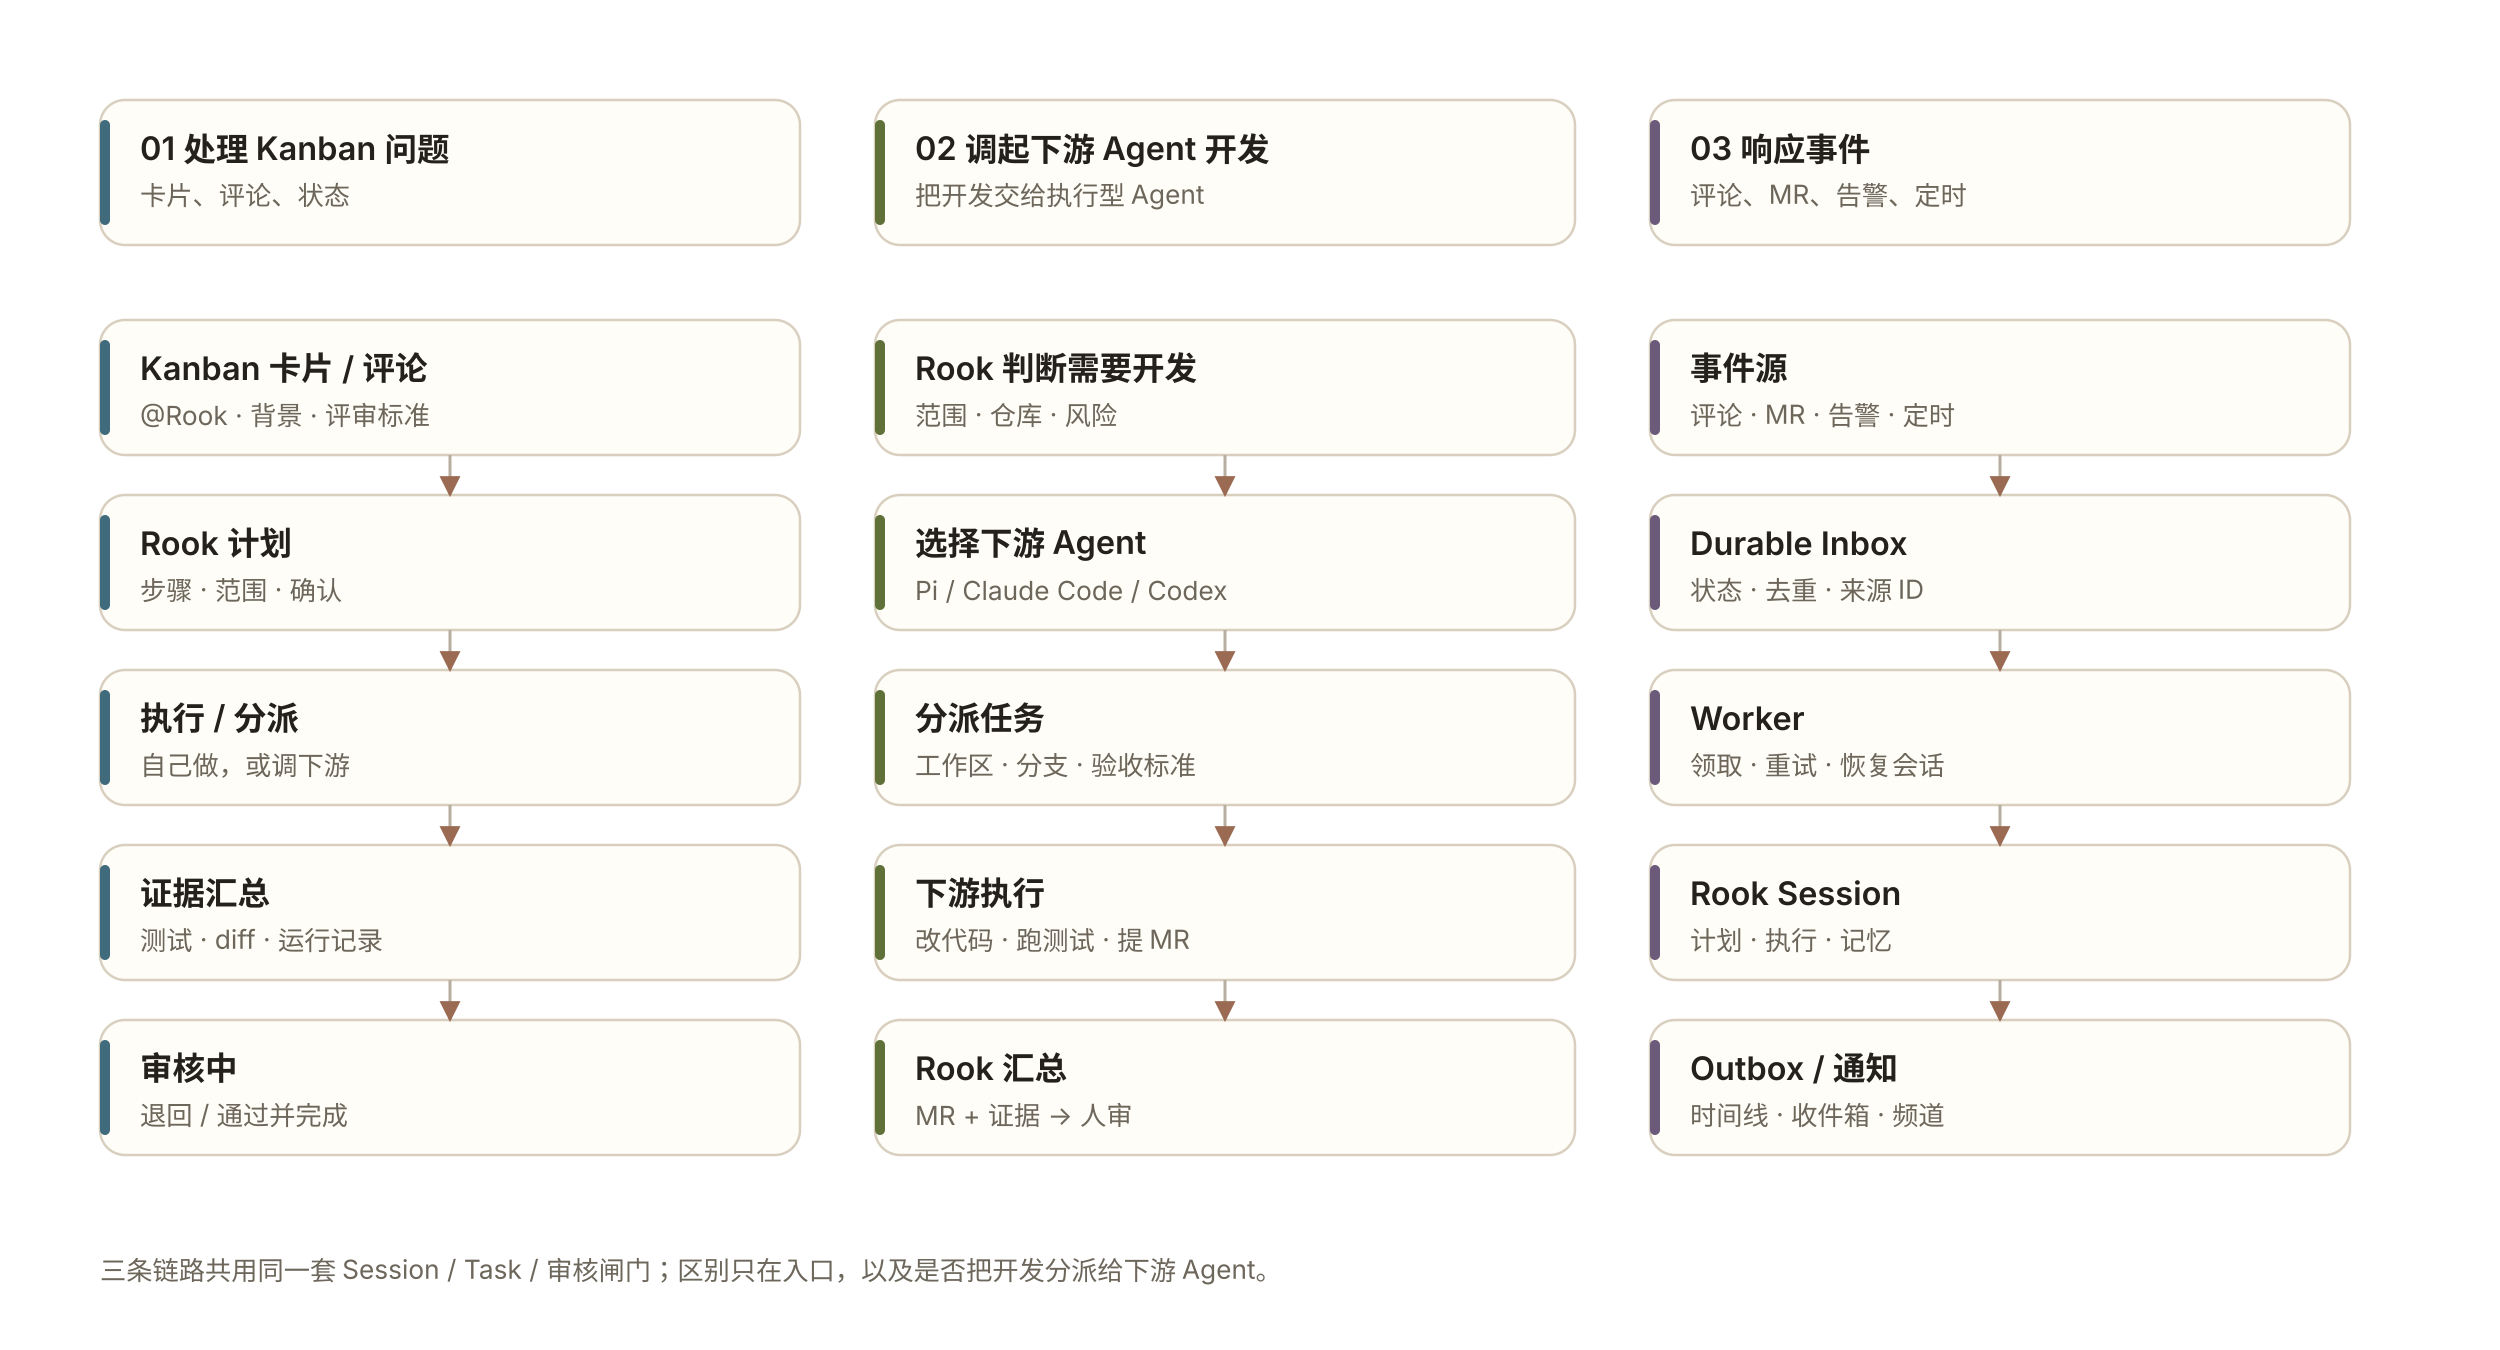
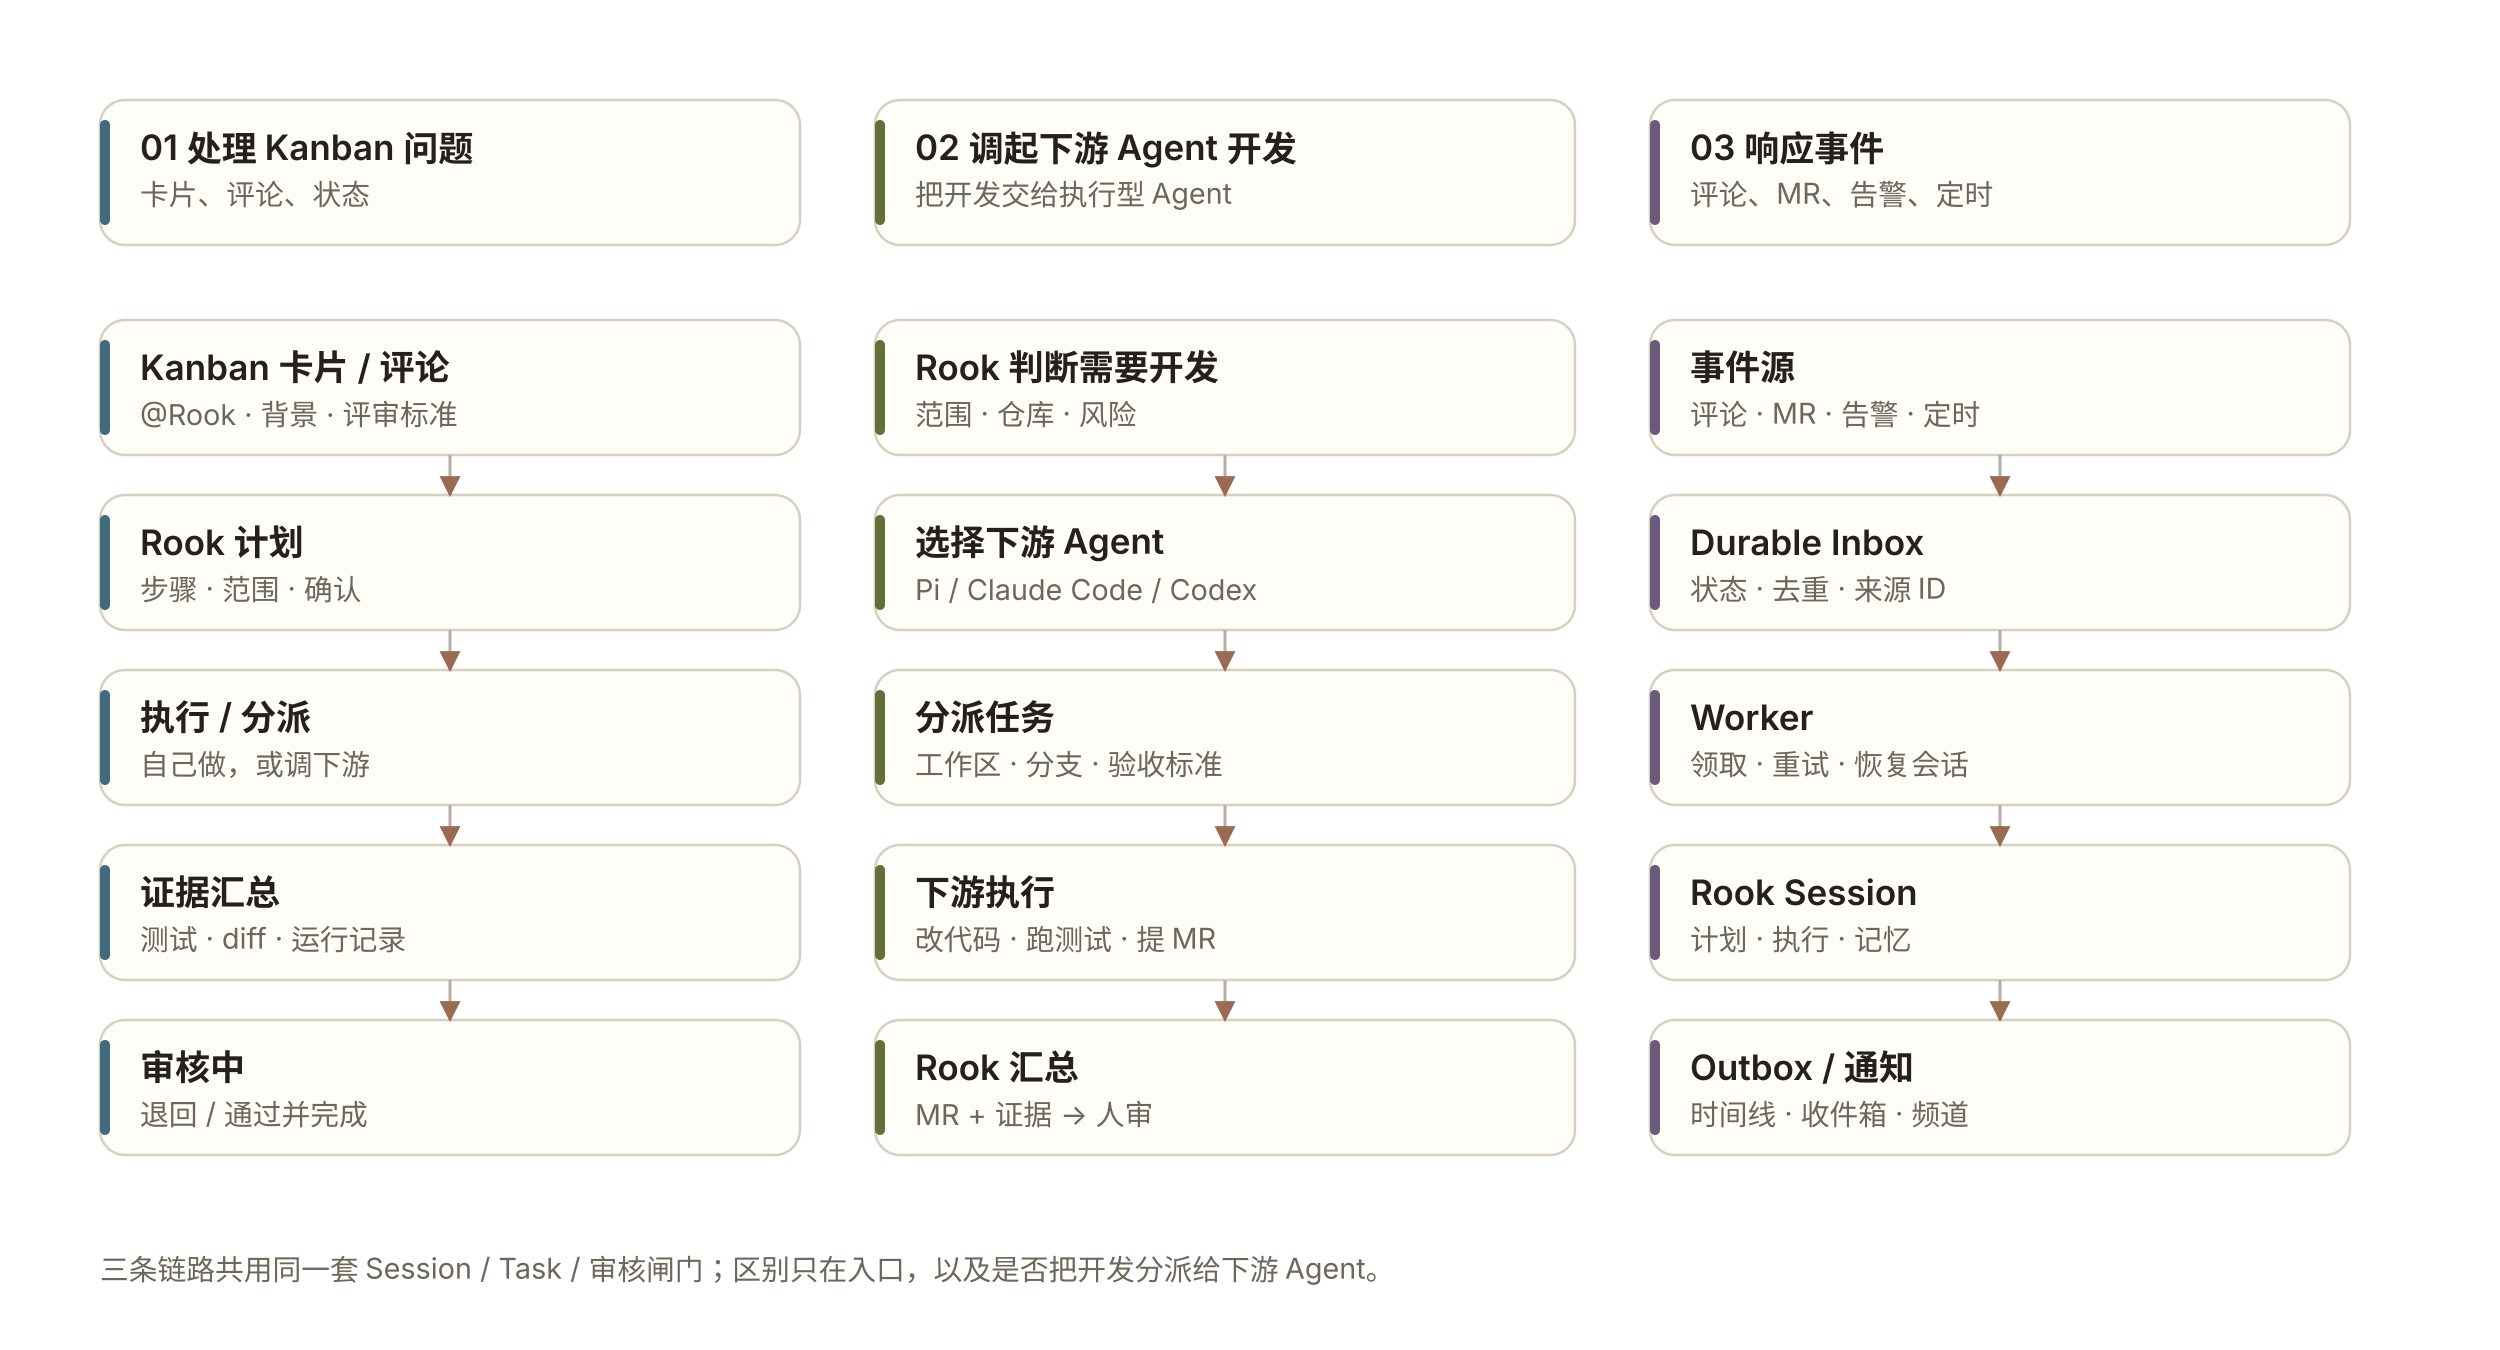
<svg xmlns="http://www.w3.org/2000/svg" viewBox="0 0 1000 540" width="100%" role="img">
  <style>
text { font-family: -apple-system, BlinkMacSystemFont, "Segoe UI", "PingFang SC", "Hiragino Sans GB", "Microsoft YaHei", sans-serif; }
- .t { fill: #24211c; font-size: 13px; font-weight: 600; }
- .s { fill: #6d665b; font-size: 10.5px; }
- .lbl { fill: #8f3d21; font-size: 10px; }
- .note { fill: #6d665b; font-size: 10.5px; }
- .band-label { font-size: 11px; font-weight: 700; letter-spacing: .08em; }
+ .t { fill: #24211c; font-size: 14px; font-weight: 600; }
+ .s { fill: #6d665b; font-size: 11.5px; }
+ .lbl { fill: #8f3d21; font-size: 11.5px; }
+ .note { fill: #6d665b; font-size: 11.5px; }
+ .band-label { font-size: 12px; font-weight: 700; letter-spacing: .08em; }
.box { fill: #fffdf7; stroke: #d8cfbf; stroke-width: 1; }
.box-accent { fill: #f7ece4; stroke: #c98b6f; stroke-width: 1; }
.box-ghost { fill: #f6f1e8; stroke: #c9bfae; stroke-width: 1; stroke-dasharray: 5 4; }
.band { fill: #fbf7ef; stroke: #e7dfd2; stroke-width: 1; }
.arrow { stroke: #9a6a52; stroke-width: 1.4; fill: none; }
.arrow-strong { stroke: #b04e2d; stroke-width: 1.6; fill: none; }
.arrow-muted { stroke: #b8ae9f; stroke-width: 1.2; fill: none; }
.dashed { stroke-dasharray: 5 4; }
.lifeline { stroke: #cfc6b7; stroke-width: 1; stroke-dasharray: 3 4; }
.lbl-bg { fill: #fffdf7; }
.arrow-head { fill: #9a6a52; }
.arrow-head-strong { fill: #b04e2d; }
.c-entry { fill: #3f6b7d; }
.c-time { fill: #8a6a2f; }
.c-state { fill: #5f7038; }
.c-exec { fill: #4a5a6a; }
.c-sec { fill: #a34e35; }
.c-exit { fill: #6b5a7a; }
.bar-entry { fill: #3f6b7d; }
.bar-time { fill: #8a6a2f; }
.bar-state { fill: #5f7038; }
.bar-exec { fill: #4a5a6a; }
.bar-sec { fill: #a34e35; }
.bar-exit { fill: #6b5a7a; }
@media (prefers-color-scheme: dark) {
  .t { fill: #ece7dd; }
  .s, .note { fill: #a9a195; }
  .lbl { fill: #f0a986; }
  .box { fill: #1f1d19; stroke: #37322a; }
  .box-accent { fill: #2e231d; stroke: #6d4a3a; }
  .box-ghost { fill: #23211c; stroke: #4a4238; }
  .band { fill: #1b1a16; stroke: #2c2822; }
  .arrow { stroke: #c98b6f; }
  .arrow-strong { stroke: #e4936c; }
  .arrow-muted { stroke: #6b6458; }
  .lifeline { stroke: #3a352d; }
  .lbl-bg { fill: #1f1d19; }
  .arrow-head { fill: #c98b6f; }
  .arrow-head-strong { fill: #e4936c; }
  .c-entry { fill: #7fb3c7; }
  .c-time { fill: #d6b46a; }
  .c-state { fill: #a9bd7f; }
  .c-exec { fill: #9fb3c4; }
  .c-sec { fill: #e4936c; }
  .c-exit { fill: #b9a3cc; }
}
</style>
  <defs>
    <marker id="head" viewBox="0 0 10 10" refX="9" refY="5" markerWidth="7" markerHeight="7" orient="auto-start-reverse">
      <path d="M 0 0 L 10 5 L 0 10 z" class="arrow-head" />
    </marker>
    <marker id="head-strong" viewBox="0 0 10 10" refX="9" refY="5" markerWidth="7" markerHeight="7" orient="auto-start-reverse">
      <path d="M 0 0 L 10 5 L 0 10 z" class="arrow-head-strong" />
    </marker>
  </defs>
  <g id="fig3">
    <rect x="40" y="40" width="280" height="58" rx="10" class="box" />
    <rect x="40" y="48" width="4" height="42" rx="2" class="bar-entry" />
    <text x="56" y="64" class="t" font-size="14">01 处理 Kanban 问题</text>
    <text x="56" y="82" class="s">卡片、评论、状态</text>
    <rect x="40" y="128" width="280" height="54" rx="10" class="box" />
    <rect x="40" y="136" width="4" height="38" rx="2" class="bar-entry" />
-     <text x="56" y="152" class="t" font-size="13">Kanban 卡片 / 评论</text>
+     <text x="56" y="152" class="t" font-size="14">Kanban 卡片 / 评论</text>
    <text x="56" y="170" class="s">@Rook · 背景 · 评审标准</text>
    <rect x="40" y="198" width="280" height="54" rx="10" class="box" />
    <rect x="40" y="206" width="4" height="38" rx="2" class="bar-entry" />
-     <text x="56" y="222" class="t" font-size="13">Rook 计划</text>
+     <text x="56" y="222" class="t" font-size="14">Rook 计划</text>
    <text x="56" y="240" class="s">步骤 · 范围 · 确认</text>
    <rect x="40" y="268" width="280" height="54" rx="10" class="box" />
    <rect x="40" y="276" width="4" height="38" rx="2" class="bar-entry" />
-     <text x="56" y="292" class="t" font-size="13">执行 / 分派</text>
+     <text x="56" y="292" class="t" font-size="14">执行 / 分派</text>
    <text x="56" y="310" class="s">自己做，或调下游</text>
    <rect x="40" y="338" width="280" height="54" rx="10" class="box" />
    <rect x="40" y="346" width="4" height="38" rx="2" class="bar-entry" />
-     <text x="56" y="362" class="t" font-size="13">证据汇总</text>
+     <text x="56" y="362" class="t" font-size="14">证据汇总</text>
    <text x="56" y="380" class="s">测试 · diff · 运行记录</text>
    <rect x="40" y="408" width="280" height="54" rx="10" class="box" />
    <rect x="40" y="416" width="4" height="38" rx="2" class="bar-entry" />
-     <text x="56" y="432" class="t" font-size="13">审核中</text>
+     <text x="56" y="432" class="t" font-size="14">审核中</text>
    <text x="56" y="450" class="s">退回 / 通过并完成</text>
    <line x1="180" y1="182" x2="180" y2="198" class="arrow-muted" marker-end="url(#head)" />
    <line x1="180" y1="252" x2="180" y2="268" class="arrow-muted" marker-end="url(#head)" />
    <line x1="180" y1="322" x2="180" y2="338" class="arrow-muted" marker-end="url(#head)" />
    <line x1="180" y1="392" x2="180" y2="408" class="arrow-muted" marker-end="url(#head)" />
    <rect x="350" y="40" width="280" height="58" rx="10" class="box" />
    <rect x="350" y="48" width="4" height="42" rx="2" class="bar-state" />
    <text x="366" y="64" class="t" font-size="14">02 调起下游 Agent 开发</text>
    <text x="366" y="82" class="s">把开发交给执行型 Agent</text>
    <rect x="350" y="128" width="280" height="54" rx="10" class="box" />
    <rect x="350" y="136" width="4" height="38" rx="2" class="bar-state" />
-     <text x="366" y="152" class="t" font-size="13">Rook 判断需要开发</text>
+     <text x="366" y="152" class="t" font-size="14">Rook 判断需要开发</text>
    <text x="366" y="170" class="s">范围 · 仓库 · 风险</text>
    <rect x="350" y="198" width="280" height="54" rx="10" class="box" />
    <rect x="350" y="206" width="4" height="38" rx="2" class="bar-state" />
-     <text x="366" y="222" class="t" font-size="13">选择下游 Agent</text>
+     <text x="366" y="222" class="t" font-size="14">选择下游 Agent</text>
    <text x="366" y="240" class="s">Pi / Claude Code / Codex</text>
    <rect x="350" y="268" width="280" height="54" rx="10" class="box" />
    <rect x="350" y="276" width="4" height="38" rx="2" class="bar-state" />
-     <text x="366" y="292" class="t" font-size="13">分派任务</text>
+     <text x="366" y="292" class="t" font-size="14">分派任务</text>
    <text x="366" y="310" class="s">工作区 · 分支 · 验收标准</text>
    <rect x="350" y="338" width="280" height="54" rx="10" class="box" />
    <rect x="350" y="346" width="4" height="38" rx="2" class="bar-state" />
-     <text x="366" y="362" class="t" font-size="13">下游执行</text>
+     <text x="366" y="362" class="t" font-size="14">下游执行</text>
    <text x="366" y="380" class="s">改代码 · 跑测试 · 提 MR</text>
    <rect x="350" y="408" width="280" height="54" rx="10" class="box" />
    <rect x="350" y="416" width="4" height="38" rx="2" class="bar-state" />
-     <text x="366" y="432" class="t" font-size="13">Rook 汇总</text>
+     <text x="366" y="432" class="t" font-size="14">Rook 汇总</text>
    <text x="366" y="450" class="s">MR + 证据 → 人审</text>
    <line x1="490" y1="182" x2="490" y2="198" class="arrow-muted" marker-end="url(#head)" />
    <line x1="490" y1="252" x2="490" y2="268" class="arrow-muted" marker-end="url(#head)" />
    <line x1="490" y1="322" x2="490" y2="338" class="arrow-muted" marker-end="url(#head)" />
    <line x1="490" y1="392" x2="490" y2="408" class="arrow-muted" marker-end="url(#head)" />
    <rect x="660" y="40" width="280" height="58" rx="10" class="box" />
    <rect x="660" y="48" width="4" height="42" rx="2" class="bar-exit" />
    <text x="676" y="64" class="t" font-size="14">03 响应事件</text>
    <text x="676" y="82" class="s">评论、MR、告警、定时</text>
    <rect x="660" y="128" width="280" height="54" rx="10" class="box" />
    <rect x="660" y="136" width="4" height="38" rx="2" class="bar-exit" />
-     <text x="676" y="152" class="t" font-size="13">事件源</text>
+     <text x="676" y="152" class="t" font-size="14">事件源</text>
    <text x="676" y="170" class="s">评论 · MR · 告警 · 定时</text>
    <rect x="660" y="198" width="280" height="54" rx="10" class="box" />
    <rect x="660" y="206" width="4" height="38" rx="2" class="bar-exit" />
-     <text x="676" y="222" class="t" font-size="13">Durable Inbox</text>
+     <text x="676" y="222" class="t" font-size="14">Durable Inbox</text>
    <text x="676" y="240" class="s">状态 · 去重 · 来源 ID</text>
    <rect x="660" y="268" width="280" height="54" rx="10" class="box" />
    <rect x="660" y="276" width="4" height="38" rx="2" class="bar-exit" />
-     <text x="676" y="292" class="t" font-size="13">Worker</text>
+     <text x="676" y="292" class="t" font-size="14">Worker</text>
    <text x="676" y="310" class="s">领取 · 重试 · 恢复会话</text>
    <rect x="660" y="338" width="280" height="54" rx="10" class="box" />
    <rect x="660" y="346" width="4" height="38" rx="2" class="bar-exit" />
-     <text x="676" y="362" class="t" font-size="13">Rook Session</text>
+     <text x="676" y="362" class="t" font-size="14">Rook Session</text>
    <text x="676" y="380" class="s">计划 · 执行 · 记忆</text>
    <rect x="660" y="408" width="280" height="54" rx="10" class="box" />
    <rect x="660" y="416" width="4" height="38" rx="2" class="bar-exit" />
-     <text x="676" y="432" class="t" font-size="13">Outbox / 通知</text>
+     <text x="676" y="432" class="t" font-size="14">Outbox / 通知</text>
    <text x="676" y="450" class="s">时间线 · 收件箱 · 频道</text>
    <line x1="800" y1="182" x2="800" y2="198" class="arrow-muted" marker-end="url(#head)" />
    <line x1="800" y1="252" x2="800" y2="268" class="arrow-muted" marker-end="url(#head)" />
    <line x1="800" y1="322" x2="800" y2="338" class="arrow-muted" marker-end="url(#head)" />
    <line x1="800" y1="392" x2="800" y2="408" class="arrow-muted" marker-end="url(#head)" />
-     <text x="40" y="512" class="note" text-anchor="start" font-size="10.5">三条链路共用同一套 Session / Task / 审核闸门；区别只在入口，以及是否把开发分派给下游 Agent。</text>
+     <text x="40" y="512" class="note" text-anchor="start" font-size="11.5">三条链路共用同一套 Session / Task / 审核闸门；区别只在入口，以及是否把开发分派给下游 Agent。</text>
  </g>
</svg>
